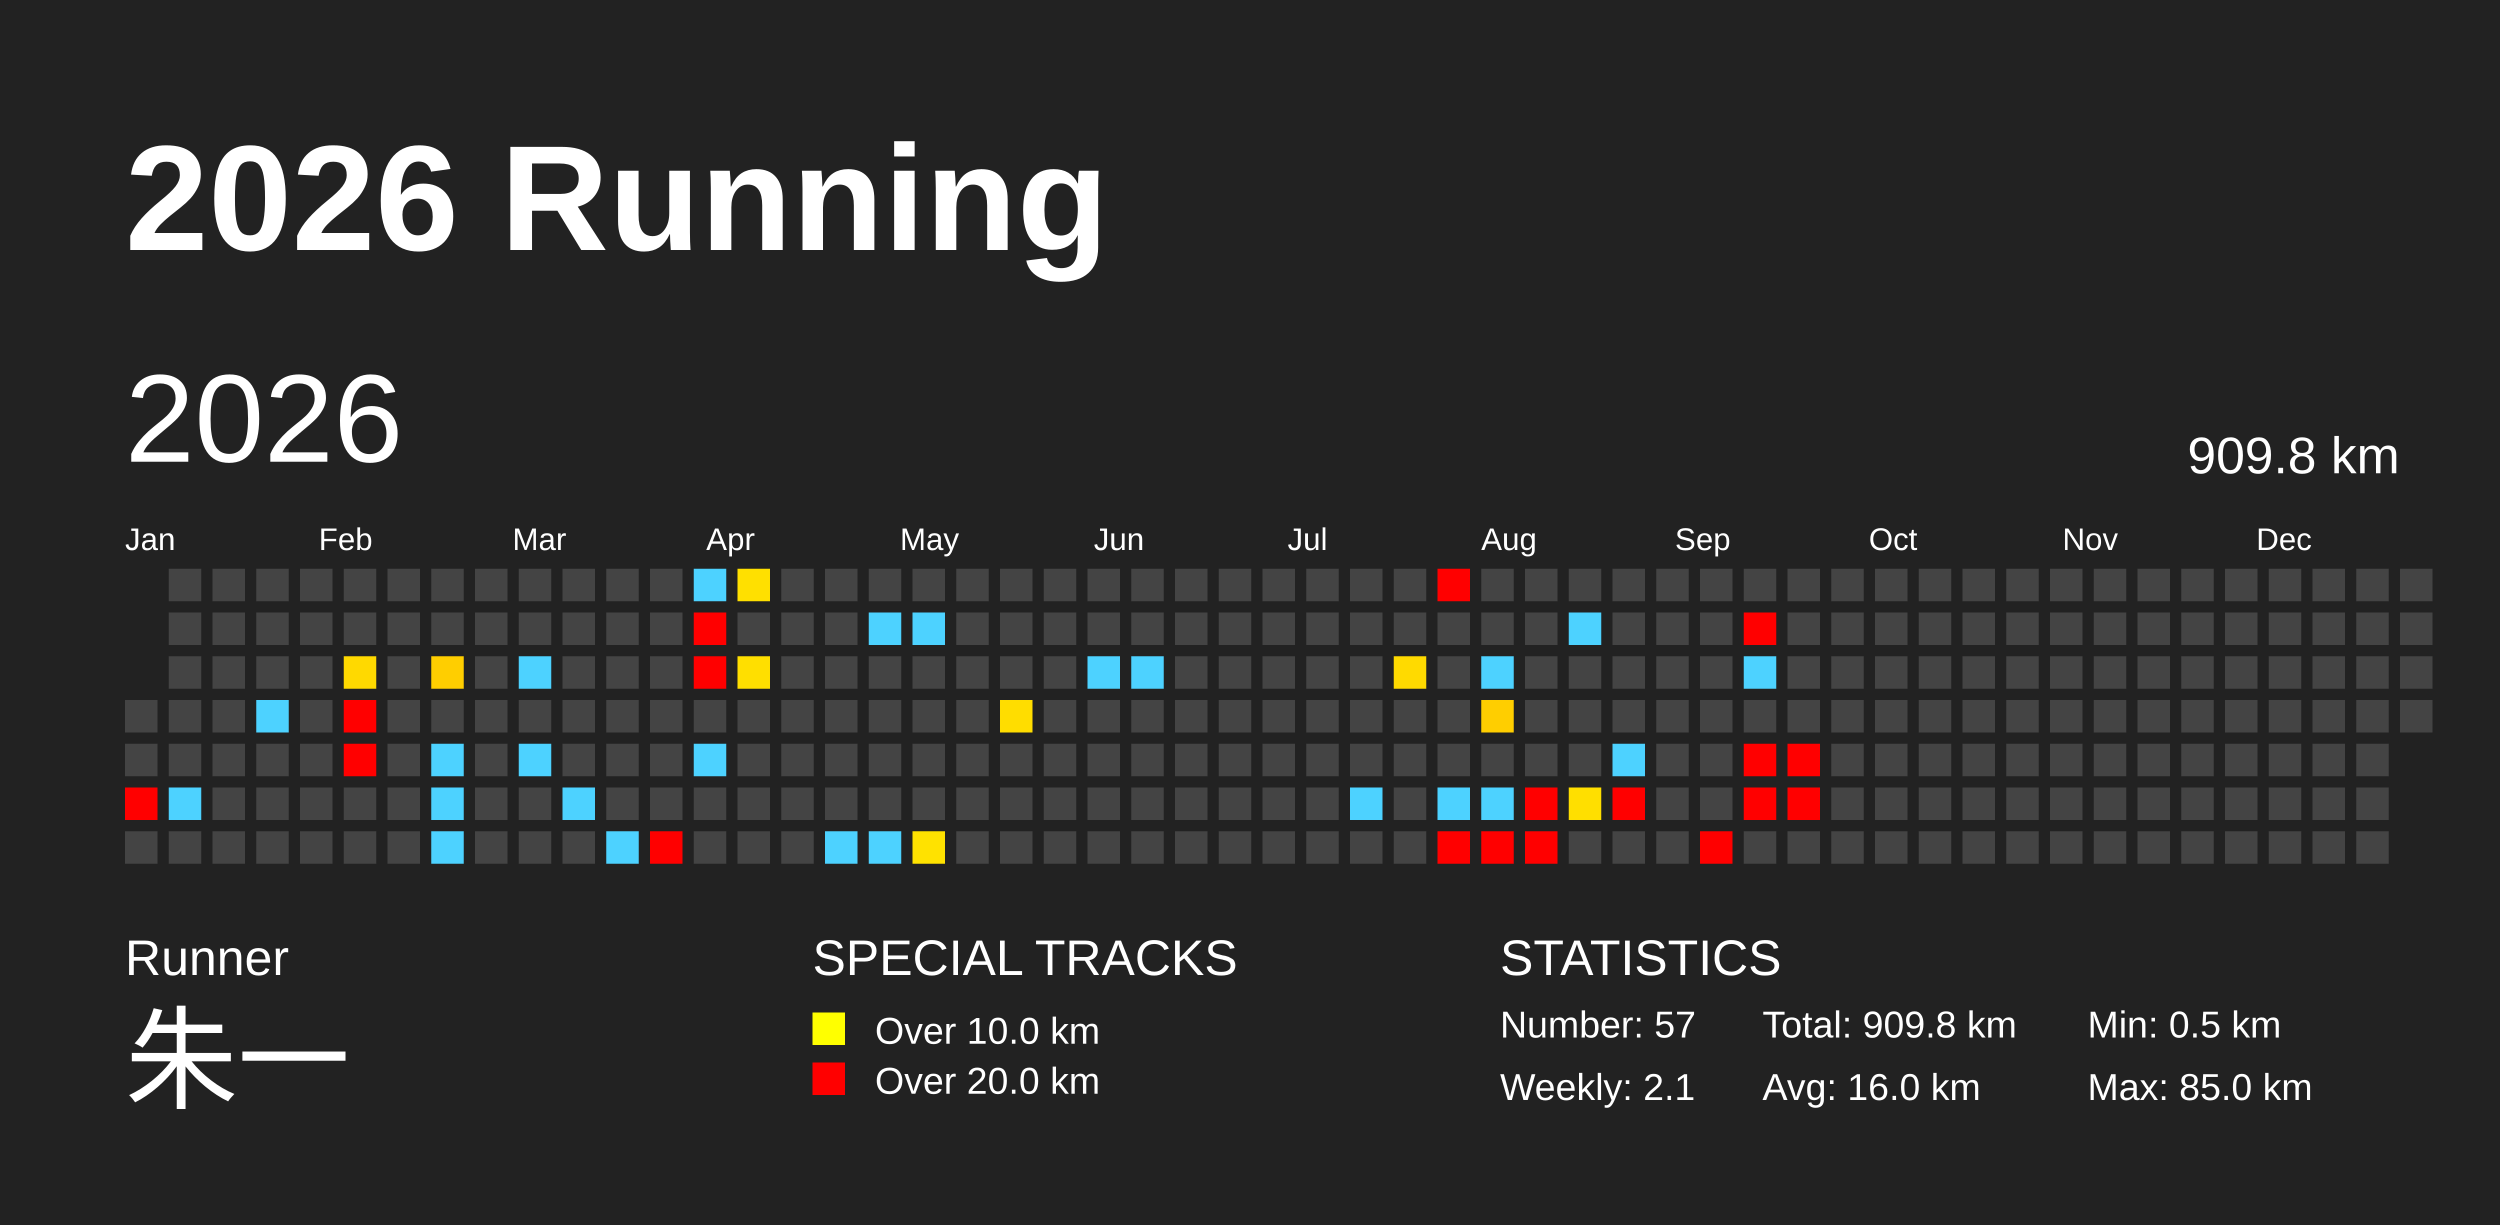
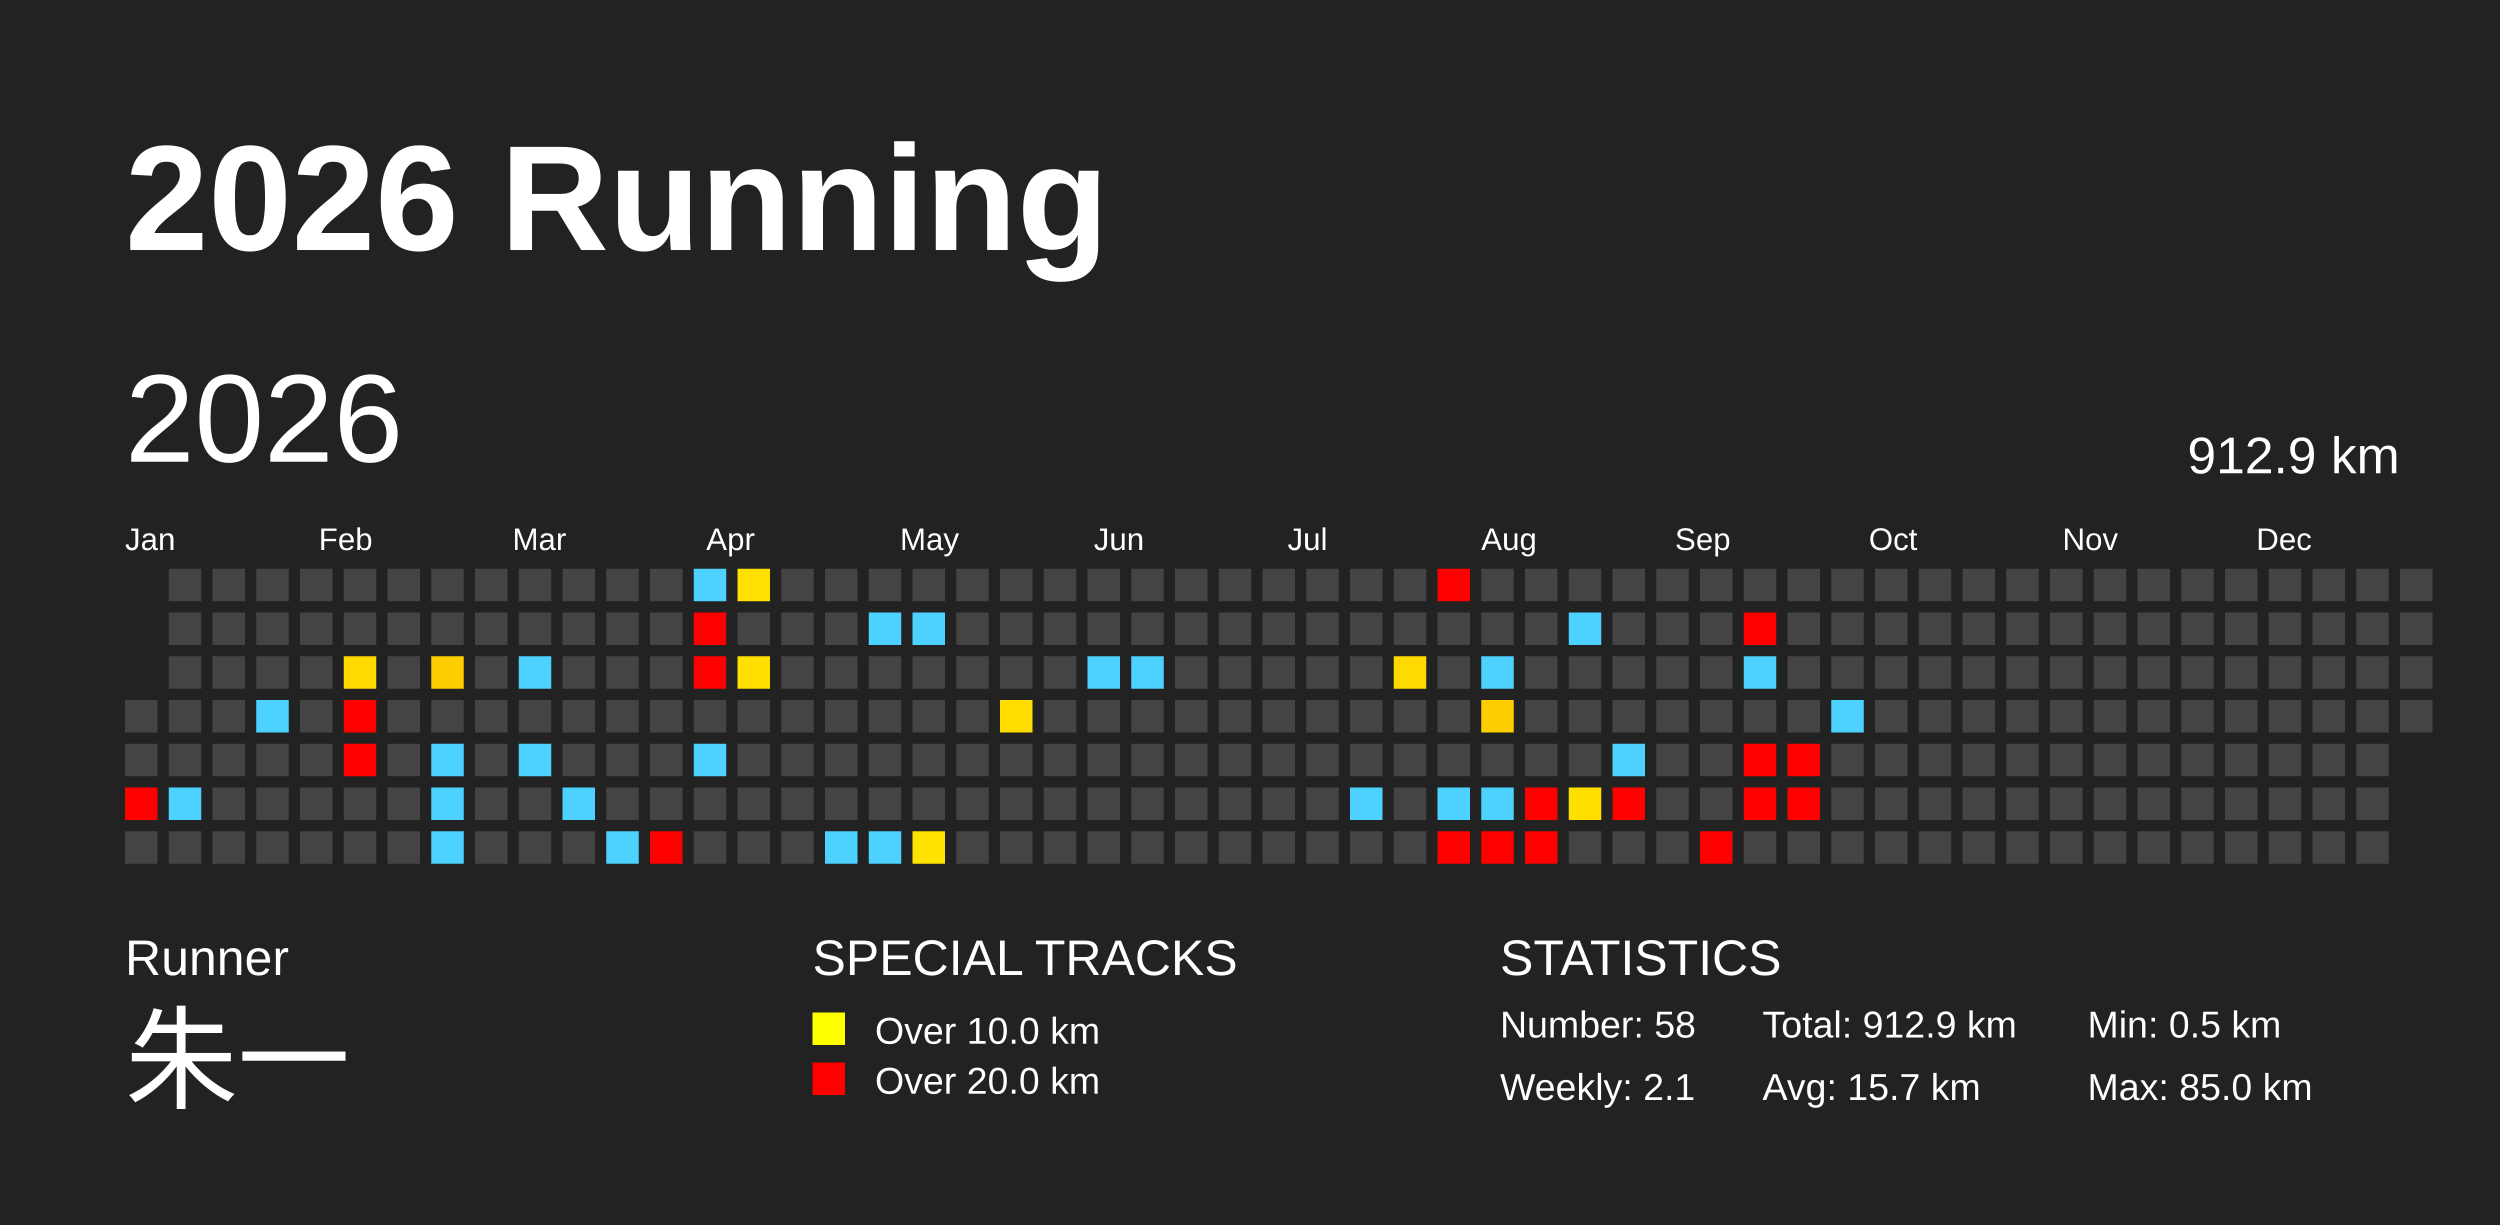
<svg xmlns="http://www.w3.org/2000/svg" baseProfile="full" height="98mm" version="1.1" viewBox="0,0,200,98" width="200mm">
  <defs />
  <rect fill="#222222" height="98" width="200" x="0" y="0" />
  <text fill="#FFFFFF" style="font-size:12px; font-family:Arial; font-weight:bold;" x="10" y="20">2026 Running</text>
  <text fill="#FFFFFF" style="font-size:4px; font-family:Arial" x="10" y="78">Runner</text>
  <text fill="#FFFFFF" style="font-size:9px; font-family:Arial" x="10" y="88">朱一</text>
  <text fill="#FFFFFF" style="font-size:4px; font-family:Arial" x="65" y="78">SPECIAL TRACKS</text>
  <rect fill="yellow" height="2.6" width="2.6" x="65" y="81" />
  <text fill="#FFFFFF" style="font-size:3px; font-family:Arial" x="70" y="83.5">Over 10.0 km</text>
  <rect fill="red" height="2.6" width="2.6" x="65" y="85" />
  <text fill="#FFFFFF" style="font-size:3px; font-family:Arial" x="70" y="87.5">Over 20.0 km</text>
  <text fill="#FFFFFF" style="font-size:4px; font-family:Arial" x="120" y="78">STATISTICS</text>
-   <text fill="#FFFFFF" style="font-size:3px; font-family:Arial" x="120" y="83">Number: 57</text>
+   <text fill="#FFFFFF" style="font-size:3px; font-family:Arial" x="120" y="83">Number: 58</text>
  <text fill="#FFFFFF" style="font-size:3px; font-family:Arial" x="120" y="88">Weekly: 2.1</text>
-   <text fill="#FFFFFF" style="font-size:3px; font-family:Arial" x="141" y="83">Total: 909.8 km</text>
-   <text fill="#FFFFFF" style="font-size:3px; font-family:Arial" x="141" y="88">Avg: 16.0 km</text>
+   <text fill="#FFFFFF" style="font-size:3px; font-family:Arial" x="141" y="83">Total: 912.9 km</text>
+   <text fill="#FFFFFF" style="font-size:3px; font-family:Arial" x="141" y="88">Avg: 15.7 km</text>
  <text fill="#FFFFFF" style="font-size:3px; font-family:Arial" x="167" y="83">Min: 0.5 km</text>
  <text fill="#FFFFFF" style="font-size:3px; font-family:Arial" x="167" y="88">Max: 85.0 km</text>
  <text dominant-baseline="hanging" fill="#FFFFFF" style="font-size:10.0px; font-family:Arial;" x="10" y="30">2026</text>
-   <text dominant-baseline="hanging" fill="#FFFFFF" style="font-size:4.125px; font-family:Arial;" x="175" y="35">909.8 km</text>
+   <text dominant-baseline="hanging" fill="#FFFFFF" style="font-size:4.125px; font-family:Arial;" x="175" y="35">912.9 km</text>
  <text fill="#FFFFFF" style="font-size:2.5px; font-family:Arial" x="10.0" y="44">Jan</text>
  <text fill="#FFFFFF" style="font-size:2.5px; font-family:Arial" x="25.5" y="44">Feb</text>
  <text fill="#FFFFFF" style="font-size:2.5px; font-family:Arial" x="41.0" y="44">Mar</text>
  <text fill="#FFFFFF" style="font-size:2.5px; font-family:Arial" x="56.5" y="44">Apr</text>
  <text fill="#FFFFFF" style="font-size:2.5px; font-family:Arial" x="72.0" y="44">May</text>
  <text fill="#FFFFFF" style="font-size:2.5px; font-family:Arial" x="87.5" y="44">Jun</text>
  <text fill="#FFFFFF" style="font-size:2.5px; font-family:Arial" x="103.0" y="44">Jul</text>
  <text fill="#FFFFFF" style="font-size:2.5px; font-family:Arial" x="118.5" y="44">Aug</text>
  <text fill="#FFFFFF" style="font-size:2.5px; font-family:Arial" x="134.0" y="44">Sep</text>
  <text fill="#FFFFFF" style="font-size:2.5px; font-family:Arial" x="149.5" y="44">Oct</text>
  <text fill="#FFFFFF" style="font-size:2.5px; font-family:Arial" x="165.0" y="44">Nov</text>
  <text fill="#FFFFFF" style="font-size:2.5px; font-family:Arial" x="180.5" y="44">Dec</text>
  <rect fill="#444444" height="2.6" width="2.6" x="10.0" y="56.0" />
  <rect fill="#444444" height="2.6" width="2.6" x="10.0" y="59.5" />
  <rect fill="red" height="2.6" width="2.6" x="10.0" y="63.0" />
  <rect fill="#444444" height="2.6" width="2.6" x="10.0" y="66.5" />
  <rect fill="#444444" height="2.6" width="2.6" x="13.5" y="45.5" />
  <rect fill="#444444" height="2.6" width="2.6" x="13.5" y="49.0" />
  <rect fill="#444444" height="2.6" width="2.6" x="13.5" y="52.5" />
  <rect fill="#444444" height="2.6" width="2.6" x="13.5" y="56.0" />
  <rect fill="#444444" height="2.6" width="2.6" x="13.5" y="59.5" />
  <rect fill="#4dd2ff" height="2.6" width="2.6" x="13.5" y="63.0" />
  <rect fill="#444444" height="2.6" width="2.6" x="13.5" y="66.5" />
  <rect fill="#444444" height="2.6" width="2.6" x="17.0" y="45.5" />
  <rect fill="#444444" height="2.6" width="2.6" x="17.0" y="49.0" />
  <rect fill="#444444" height="2.6" width="2.6" x="17.0" y="52.5" />
  <rect fill="#444444" height="2.6" width="2.6" x="17.0" y="56.0" />
  <rect fill="#444444" height="2.6" width="2.6" x="17.0" y="59.5" />
  <rect fill="#444444" height="2.6" width="2.6" x="17.0" y="63.0" />
  <rect fill="#444444" height="2.6" width="2.6" x="17.0" y="66.5" />
  <rect fill="#444444" height="2.6" width="2.6" x="20.5" y="45.5" />
  <rect fill="#444444" height="2.6" width="2.6" x="20.5" y="49.0" />
  <rect fill="#444444" height="2.6" width="2.6" x="20.5" y="52.5" />
  <rect fill="#4dd2ff" height="2.6" width="2.6" x="20.5" y="56.0" />
  <rect fill="#444444" height="2.6" width="2.6" x="20.5" y="59.5" />
  <rect fill="#444444" height="2.6" width="2.6" x="20.5" y="63.0" />
  <rect fill="#444444" height="2.6" width="2.6" x="20.5" y="66.5" />
  <rect fill="#444444" height="2.6" width="2.6" x="24.0" y="45.5" />
  <rect fill="#444444" height="2.6" width="2.6" x="24.0" y="49.0" />
  <rect fill="#444444" height="2.6" width="2.6" x="24.0" y="52.5" />
  <rect fill="#444444" height="2.6" width="2.6" x="24.0" y="56.0" />
  <rect fill="#444444" height="2.6" width="2.6" x="24.0" y="59.5" />
  <rect fill="#444444" height="2.6" width="2.6" x="24.0" y="63.0" />
  <rect fill="#444444" height="2.6" width="2.6" x="24.0" y="66.5" />
  <rect fill="#444444" height="2.6" width="2.6" x="27.5" y="45.5" />
  <rect fill="#444444" height="2.6" width="2.6" x="27.5" y="49.0" />
  <rect fill="#ffd900" height="2.6" width="2.6" x="27.5" y="52.5" />
  <rect fill="red" height="2.6" width="2.6" x="27.5" y="56.0" />
  <rect fill="red" height="2.6" width="2.6" x="27.5" y="59.5" />
  <rect fill="#444444" height="2.6" width="2.6" x="27.5" y="63.0" />
  <rect fill="#444444" height="2.6" width="2.6" x="27.5" y="66.5" />
  <rect fill="#444444" height="2.6" width="2.6" x="31.0" y="45.5" />
  <rect fill="#444444" height="2.6" width="2.6" x="31.0" y="49.0" />
  <rect fill="#444444" height="2.6" width="2.6" x="31.0" y="52.5" />
  <rect fill="#444444" height="2.6" width="2.6" x="31.0" y="56.0" />
  <rect fill="#444444" height="2.6" width="2.6" x="31.0" y="59.5" />
  <rect fill="#444444" height="2.6" width="2.6" x="31.0" y="63.0" />
  <rect fill="#444444" height="2.6" width="2.6" x="31.0" y="66.5" />
  <rect fill="#444444" height="2.6" width="2.6" x="34.5" y="45.5" />
  <rect fill="#444444" height="2.6" width="2.6" x="34.5" y="49.0" />
  <rect fill="#ffce00" height="2.6" width="2.6" x="34.5" y="52.5" />
  <rect fill="#444444" height="2.6" width="2.6" x="34.5" y="56.0" />
  <rect fill="#4dd2ff" height="2.6" width="2.6" x="34.5" y="59.5" />
  <rect fill="#4dd2ff" height="2.6" width="2.6" x="34.5" y="63.0" />
  <rect fill="#4dd2ff" height="2.6" width="2.6" x="34.5" y="66.5" />
  <rect fill="#444444" height="2.6" width="2.6" x="38.0" y="45.5" />
  <rect fill="#444444" height="2.6" width="2.6" x="38.0" y="49.0" />
  <rect fill="#444444" height="2.6" width="2.6" x="38.0" y="52.5" />
  <rect fill="#444444" height="2.6" width="2.6" x="38.0" y="56.0" />
  <rect fill="#444444" height="2.6" width="2.6" x="38.0" y="59.5" />
  <rect fill="#444444" height="2.6" width="2.6" x="38.0" y="63.0" />
  <rect fill="#444444" height="2.6" width="2.6" x="38.0" y="66.5" />
  <rect fill="#444444" height="2.6" width="2.6" x="41.5" y="45.5" />
  <rect fill="#444444" height="2.6" width="2.6" x="41.5" y="49.0" />
  <rect fill="#4dd2ff" height="2.6" width="2.6" x="41.5" y="52.5" />
  <rect fill="#444444" height="2.6" width="2.6" x="41.5" y="56.0" />
  <rect fill="#4dd2ff" height="2.6" width="2.6" x="41.5" y="59.5" />
  <rect fill="#444444" height="2.6" width="2.6" x="41.5" y="63.0" />
  <rect fill="#444444" height="2.6" width="2.6" x="41.5" y="66.5" />
  <rect fill="#444444" height="2.6" width="2.6" x="45.0" y="45.5" />
  <rect fill="#444444" height="2.6" width="2.6" x="45.0" y="49.0" />
  <rect fill="#444444" height="2.6" width="2.6" x="45.0" y="52.5" />
  <rect fill="#444444" height="2.6" width="2.6" x="45.0" y="56.0" />
  <rect fill="#444444" height="2.6" width="2.6" x="45.0" y="59.5" />
  <rect fill="#4dd2ff" height="2.6" width="2.6" x="45.0" y="63.0" />
  <rect fill="#444444" height="2.6" width="2.6" x="45.0" y="66.5" />
  <rect fill="#444444" height="2.6" width="2.6" x="48.5" y="45.5" />
  <rect fill="#444444" height="2.6" width="2.6" x="48.5" y="49.0" />
  <rect fill="#444444" height="2.6" width="2.6" x="48.5" y="52.5" />
  <rect fill="#444444" height="2.6" width="2.6" x="48.5" y="56.0" />
  <rect fill="#444444" height="2.6" width="2.6" x="48.5" y="59.5" />
  <rect fill="#444444" height="2.6" width="2.6" x="48.5" y="63.0" />
  <rect fill="#4dd2ff" height="2.6" width="2.6" x="48.5" y="66.5" />
  <rect fill="#444444" height="2.6" width="2.6" x="52.0" y="45.5" />
  <rect fill="#444444" height="2.6" width="2.6" x="52.0" y="49.0" />
  <rect fill="#444444" height="2.6" width="2.6" x="52.0" y="52.5" />
  <rect fill="#444444" height="2.6" width="2.6" x="52.0" y="56.0" />
  <rect fill="#444444" height="2.6" width="2.6" x="52.0" y="59.5" />
  <rect fill="#444444" height="2.6" width="2.6" x="52.0" y="63.0" />
  <rect fill="red" height="2.6" width="2.6" x="52.0" y="66.5" />
  <rect fill="#4dd2ff" height="2.6" width="2.6" x="55.5" y="45.5" />
  <rect fill="red" height="2.6" width="2.6" x="55.5" y="49.0" />
  <rect fill="red" height="2.6" width="2.6" x="55.5" y="52.5" />
  <rect fill="#444444" height="2.6" width="2.6" x="55.5" y="56.0" />
  <rect fill="#4dd2ff" height="2.6" width="2.6" x="55.5" y="59.5" />
  <rect fill="#444444" height="2.6" width="2.6" x="55.5" y="63.0" />
  <rect fill="#444444" height="2.6" width="2.6" x="55.5" y="66.5" />
  <rect fill="#ffe000" height="2.6" width="2.6" x="59.0" y="45.5" />
  <rect fill="#444444" height="2.6" width="2.6" x="59.0" y="49.0" />
  <rect fill="#ffdf00" height="2.6" width="2.6" x="59.0" y="52.5" />
  <rect fill="#444444" height="2.6" width="2.6" x="59.0" y="56.0" />
  <rect fill="#444444" height="2.6" width="2.6" x="59.0" y="59.5" />
  <rect fill="#444444" height="2.6" width="2.6" x="59.0" y="63.0" />
  <rect fill="#444444" height="2.6" width="2.6" x="59.0" y="66.5" />
  <rect fill="#444444" height="2.6" width="2.6" x="62.5" y="45.5" />
  <rect fill="#444444" height="2.6" width="2.6" x="62.5" y="49.0" />
  <rect fill="#444444" height="2.6" width="2.6" x="62.5" y="52.5" />
  <rect fill="#444444" height="2.6" width="2.6" x="62.5" y="56.0" />
  <rect fill="#444444" height="2.6" width="2.6" x="62.5" y="59.5" />
  <rect fill="#444444" height="2.6" width="2.6" x="62.5" y="63.0" />
  <rect fill="#444444" height="2.6" width="2.6" x="62.5" y="66.5" />
  <rect fill="#444444" height="2.6" width="2.6" x="66.0" y="45.5" />
  <rect fill="#444444" height="2.6" width="2.6" x="66.0" y="49.0" />
  <rect fill="#444444" height="2.6" width="2.6" x="66.0" y="52.5" />
  <rect fill="#444444" height="2.6" width="2.6" x="66.0" y="56.0" />
  <rect fill="#444444" height="2.6" width="2.6" x="66.0" y="59.5" />
  <rect fill="#444444" height="2.6" width="2.6" x="66.0" y="63.0" />
  <rect fill="#4dd2ff" height="2.6" width="2.6" x="66.0" y="66.5" />
  <rect fill="#444444" height="2.6" width="2.6" x="69.5" y="45.5" />
  <rect fill="#4dd2ff" height="2.6" width="2.6" x="69.5" y="49.0" />
  <rect fill="#444444" height="2.6" width="2.6" x="69.5" y="52.5" />
  <rect fill="#444444" height="2.6" width="2.6" x="69.5" y="56.0" />
  <rect fill="#444444" height="2.6" width="2.6" x="69.5" y="59.5" />
  <rect fill="#444444" height="2.6" width="2.6" x="69.5" y="63.0" />
  <rect fill="#4dd2ff" height="2.6" width="2.6" x="69.5" y="66.5" />
  <rect fill="#444444" height="2.6" width="2.6" x="73.0" y="45.5" />
  <rect fill="#4dd2ff" height="2.6" width="2.6" x="73.0" y="49.0" />
  <rect fill="#444444" height="2.6" width="2.6" x="73.0" y="52.5" />
  <rect fill="#444444" height="2.6" width="2.6" x="73.0" y="56.0" />
  <rect fill="#444444" height="2.6" width="2.6" x="73.0" y="59.5" />
  <rect fill="#444444" height="2.6" width="2.6" x="73.0" y="63.0" />
  <rect fill="#ffe200" height="2.6" width="2.6" x="73.0" y="66.5" />
  <rect fill="#444444" height="2.6" width="2.6" x="76.5" y="45.5" />
  <rect fill="#444444" height="2.6" width="2.6" x="76.5" y="49.0" />
  <rect fill="#444444" height="2.6" width="2.6" x="76.5" y="52.5" />
  <rect fill="#444444" height="2.6" width="2.6" x="76.5" y="56.0" />
  <rect fill="#444444" height="2.6" width="2.6" x="76.5" y="59.5" />
  <rect fill="#444444" height="2.6" width="2.6" x="76.5" y="63.0" />
  <rect fill="#444444" height="2.6" width="2.6" x="76.5" y="66.5" />
  <rect fill="#444444" height="2.6" width="2.6" x="80.0" y="45.5" />
  <rect fill="#444444" height="2.6" width="2.6" x="80.0" y="49.0" />
  <rect fill="#444444" height="2.6" width="2.6" x="80.0" y="52.5" />
  <rect fill="#ffdd00" height="2.6" width="2.6" x="80.0" y="56.0" />
  <rect fill="#444444" height="2.6" width="2.6" x="80.0" y="59.5" />
  <rect fill="#444444" height="2.6" width="2.6" x="80.0" y="63.0" />
  <rect fill="#444444" height="2.6" width="2.6" x="80.0" y="66.5" />
  <rect fill="#444444" height="2.6" width="2.6" x="83.5" y="45.5" />
  <rect fill="#444444" height="2.6" width="2.6" x="83.5" y="49.0" />
  <rect fill="#444444" height="2.6" width="2.6" x="83.5" y="52.5" />
  <rect fill="#444444" height="2.6" width="2.6" x="83.5" y="56.0" />
  <rect fill="#444444" height="2.6" width="2.6" x="83.5" y="59.5" />
  <rect fill="#444444" height="2.6" width="2.6" x="83.5" y="63.0" />
  <rect fill="#444444" height="2.6" width="2.6" x="83.5" y="66.5" />
  <rect fill="#444444" height="2.6" width="2.6" x="87.0" y="45.5" />
  <rect fill="#444444" height="2.6" width="2.6" x="87.0" y="49.0" />
  <rect fill="#4dd2ff" height="2.6" width="2.6" x="87.0" y="52.5" />
  <rect fill="#444444" height="2.6" width="2.6" x="87.0" y="56.0" />
  <rect fill="#444444" height="2.6" width="2.6" x="87.0" y="59.5" />
  <rect fill="#444444" height="2.6" width="2.6" x="87.0" y="63.0" />
  <rect fill="#444444" height="2.6" width="2.6" x="87.0" y="66.5" />
  <rect fill="#444444" height="2.6" width="2.6" x="90.5" y="45.5" />
  <rect fill="#444444" height="2.6" width="2.6" x="90.5" y="49.0" />
  <rect fill="#4dd2ff" height="2.6" width="2.6" x="90.5" y="52.5" />
  <rect fill="#444444" height="2.6" width="2.6" x="90.5" y="56.0" />
  <rect fill="#444444" height="2.6" width="2.6" x="90.5" y="59.5" />
  <rect fill="#444444" height="2.6" width="2.6" x="90.5" y="63.0" />
  <rect fill="#444444" height="2.6" width="2.6" x="90.5" y="66.5" />
  <rect fill="#444444" height="2.6" width="2.6" x="94.0" y="45.5" />
  <rect fill="#444444" height="2.6" width="2.6" x="94.0" y="49.0" />
  <rect fill="#444444" height="2.6" width="2.6" x="94.0" y="52.5" />
  <rect fill="#444444" height="2.6" width="2.6" x="94.0" y="56.0" />
  <rect fill="#444444" height="2.6" width="2.6" x="94.0" y="59.5" />
  <rect fill="#444444" height="2.6" width="2.6" x="94.0" y="63.0" />
  <rect fill="#444444" height="2.6" width="2.6" x="94.0" y="66.5" />
  <rect fill="#444444" height="2.6" width="2.6" x="97.5" y="45.5" />
  <rect fill="#444444" height="2.6" width="2.6" x="97.5" y="49.0" />
  <rect fill="#444444" height="2.6" width="2.6" x="97.5" y="52.5" />
  <rect fill="#444444" height="2.6" width="2.6" x="97.5" y="56.0" />
  <rect fill="#444444" height="2.6" width="2.6" x="97.5" y="59.5" />
  <rect fill="#444444" height="2.6" width="2.6" x="97.5" y="63.0" />
  <rect fill="#444444" height="2.6" width="2.6" x="97.5" y="66.5" />
  <rect fill="#444444" height="2.6" width="2.6" x="101.0" y="45.5" />
  <rect fill="#444444" height="2.6" width="2.6" x="101.0" y="49.0" />
  <rect fill="#444444" height="2.6" width="2.6" x="101.0" y="52.5" />
  <rect fill="#444444" height="2.6" width="2.6" x="101.0" y="56.0" />
  <rect fill="#444444" height="2.6" width="2.6" x="101.0" y="59.5" />
  <rect fill="#444444" height="2.6" width="2.6" x="101.0" y="63.0" />
  <rect fill="#444444" height="2.6" width="2.6" x="101.0" y="66.5" />
  <rect fill="#444444" height="2.6" width="2.6" x="104.5" y="45.5" />
  <rect fill="#444444" height="2.6" width="2.6" x="104.5" y="49.0" />
  <rect fill="#444444" height="2.6" width="2.6" x="104.5" y="52.5" />
  <rect fill="#444444" height="2.6" width="2.6" x="104.5" y="56.0" />
  <rect fill="#444444" height="2.6" width="2.6" x="104.5" y="59.5" />
  <rect fill="#444444" height="2.6" width="2.6" x="104.5" y="63.0" />
  <rect fill="#444444" height="2.6" width="2.6" x="104.5" y="66.5" />
  <rect fill="#444444" height="2.6" width="2.6" x="108.0" y="45.5" />
  <rect fill="#444444" height="2.6" width="2.6" x="108.0" y="49.0" />
  <rect fill="#444444" height="2.6" width="2.6" x="108.0" y="52.5" />
  <rect fill="#444444" height="2.6" width="2.6" x="108.0" y="56.0" />
  <rect fill="#444444" height="2.6" width="2.6" x="108.0" y="59.5" />
  <rect fill="#4dd2ff" height="2.6" width="2.6" x="108.0" y="63.0" />
  <rect fill="#444444" height="2.6" width="2.6" x="108.0" y="66.5" />
  <rect fill="#444444" height="2.6" width="2.6" x="111.5" y="45.5" />
  <rect fill="#444444" height="2.6" width="2.6" x="111.5" y="49.0" />
  <rect fill="#ffda00" height="2.6" width="2.6" x="111.5" y="52.5" />
  <rect fill="#444444" height="2.6" width="2.6" x="111.5" y="56.0" />
  <rect fill="#444444" height="2.6" width="2.6" x="111.5" y="59.5" />
  <rect fill="#444444" height="2.6" width="2.6" x="111.5" y="63.0" />
  <rect fill="#444444" height="2.6" width="2.6" x="111.5" y="66.5" />
  <rect fill="red" height="2.6" width="2.6" x="115.0" y="45.5" />
  <rect fill="#444444" height="2.6" width="2.6" x="115.0" y="49.0" />
  <rect fill="#444444" height="2.6" width="2.6" x="115.0" y="52.5" />
  <rect fill="#444444" height="2.6" width="2.6" x="115.0" y="56.0" />
  <rect fill="#444444" height="2.6" width="2.6" x="115.0" y="59.5" />
  <rect fill="#4dd2ff" height="2.6" width="2.6" x="115.0" y="63.0" />
  <rect fill="red" height="2.6" width="2.6" x="115.0" y="66.5" />
  <rect fill="#444444" height="2.6" width="2.6" x="118.5" y="45.5" />
  <rect fill="#444444" height="2.6" width="2.6" x="118.5" y="49.0" />
  <rect fill="#4dd2ff" height="2.6" width="2.6" x="118.5" y="52.5" />
  <rect fill="#ffce00" height="2.6" width="2.6" x="118.5" y="56.0" />
  <rect fill="#444444" height="2.6" width="2.6" x="118.5" y="59.5" />
  <rect fill="#4dd2ff" height="2.6" width="2.6" x="118.5" y="63.0" />
  <rect fill="red" height="2.6" width="2.6" x="118.5" y="66.5" />
  <rect fill="#444444" height="2.6" width="2.6" x="122.0" y="45.5" />
  <rect fill="#444444" height="2.6" width="2.6" x="122.0" y="49.0" />
  <rect fill="#444444" height="2.6" width="2.6" x="122.0" y="52.5" />
  <rect fill="#444444" height="2.6" width="2.6" x="122.0" y="56.0" />
  <rect fill="#444444" height="2.6" width="2.6" x="122.0" y="59.5" />
  <rect fill="red" height="2.6" width="2.6" x="122.0" y="63.0" />
  <rect fill="red" height="2.6" width="2.6" x="122.0" y="66.5" />
  <rect fill="#444444" height="2.6" width="2.6" x="125.5" y="45.5" />
  <rect fill="#4dd2ff" height="2.6" width="2.6" x="125.5" y="49.0" />
  <rect fill="#444444" height="2.6" width="2.6" x="125.5" y="52.5" />
  <rect fill="#444444" height="2.6" width="2.6" x="125.5" y="56.0" />
  <rect fill="#444444" height="2.6" width="2.6" x="125.5" y="59.5" />
  <rect fill="#ffdf00" height="2.6" width="2.6" x="125.5" y="63.0" />
  <rect fill="#444444" height="2.6" width="2.6" x="125.5" y="66.5" />
  <rect fill="#444444" height="2.6" width="2.6" x="129.0" y="45.5" />
  <rect fill="#444444" height="2.6" width="2.6" x="129.0" y="49.0" />
  <rect fill="#444444" height="2.6" width="2.6" x="129.0" y="52.5" />
  <rect fill="#444444" height="2.6" width="2.6" x="129.0" y="56.0" />
  <rect fill="#4dd2ff" height="2.6" width="2.6" x="129.0" y="59.5" />
  <rect fill="red" height="2.6" width="2.6" x="129.0" y="63.0" />
  <rect fill="#444444" height="2.6" width="2.6" x="129.0" y="66.5" />
  <rect fill="#444444" height="2.6" width="2.6" x="132.5" y="45.5" />
  <rect fill="#444444" height="2.6" width="2.6" x="132.5" y="49.0" />
  <rect fill="#444444" height="2.6" width="2.6" x="132.5" y="52.5" />
  <rect fill="#444444" height="2.6" width="2.6" x="132.5" y="56.0" />
  <rect fill="#444444" height="2.6" width="2.6" x="132.5" y="59.5" />
  <rect fill="#444444" height="2.6" width="2.6" x="132.5" y="63.0" />
  <rect fill="#444444" height="2.6" width="2.6" x="132.5" y="66.5" />
  <rect fill="#444444" height="2.6" width="2.6" x="136.0" y="45.5" />
  <rect fill="#444444" height="2.6" width="2.6" x="136.0" y="49.0" />
  <rect fill="#444444" height="2.6" width="2.6" x="136.0" y="52.5" />
  <rect fill="#444444" height="2.6" width="2.6" x="136.0" y="56.0" />
  <rect fill="#444444" height="2.6" width="2.6" x="136.0" y="59.5" />
  <rect fill="#444444" height="2.6" width="2.6" x="136.0" y="63.0" />
  <rect fill="red" height="2.6" width="2.6" x="136.0" y="66.5" />
  <rect fill="#444444" height="2.6" width="2.6" x="139.5" y="45.5" />
  <rect fill="red" height="2.6" width="2.6" x="139.5" y="49.0" />
  <rect fill="#4dd2ff" height="2.6" width="2.6" x="139.5" y="52.5" />
  <rect fill="#444444" height="2.6" width="2.6" x="139.5" y="56.0" />
  <rect fill="red" height="2.6" width="2.6" x="139.5" y="59.5" />
  <rect fill="red" height="2.6" width="2.6" x="139.5" y="63.0" />
  <rect fill="#444444" height="2.6" width="2.6" x="139.5" y="66.5" />
  <rect fill="#444444" height="2.6" width="2.6" x="143.0" y="45.5" />
  <rect fill="#444444" height="2.6" width="2.6" x="143.0" y="49.0" />
  <rect fill="#444444" height="2.6" width="2.6" x="143.0" y="52.5" />
  <rect fill="#444444" height="2.6" width="2.6" x="143.0" y="56.0" />
  <rect fill="red" height="2.6" width="2.6" x="143.0" y="59.5" />
  <rect fill="red" height="2.6" width="2.6" x="143.0" y="63.0" />
  <rect fill="#444444" height="2.6" width="2.6" x="143.0" y="66.5" />
  <rect fill="#444444" height="2.6" width="2.6" x="146.5" y="45.5" />
  <rect fill="#444444" height="2.6" width="2.6" x="146.5" y="49.0" />
  <rect fill="#444444" height="2.6" width="2.6" x="146.5" y="52.5" />
-   <rect fill="#444444" height="2.6" width="2.6" x="146.5" y="56.0" />
+   <rect fill="#4dd2ff" height="2.6" width="2.6" x="146.5" y="56.0" />
  <rect fill="#444444" height="2.6" width="2.6" x="146.5" y="59.5" />
  <rect fill="#444444" height="2.6" width="2.6" x="146.5" y="63.0" />
  <rect fill="#444444" height="2.6" width="2.6" x="146.5" y="66.5" />
  <rect fill="#444444" height="2.6" width="2.6" x="150.0" y="45.5" />
  <rect fill="#444444" height="2.6" width="2.6" x="150.0" y="49.0" />
  <rect fill="#444444" height="2.6" width="2.6" x="150.0" y="52.5" />
  <rect fill="#444444" height="2.6" width="2.6" x="150.0" y="56.0" />
  <rect fill="#444444" height="2.6" width="2.6" x="150.0" y="59.5" />
  <rect fill="#444444" height="2.6" width="2.6" x="150.0" y="63.0" />
  <rect fill="#444444" height="2.6" width="2.6" x="150.0" y="66.5" />
  <rect fill="#444444" height="2.6" width="2.6" x="153.5" y="45.5" />
  <rect fill="#444444" height="2.6" width="2.6" x="153.5" y="49.0" />
  <rect fill="#444444" height="2.6" width="2.6" x="153.5" y="52.5" />
  <rect fill="#444444" height="2.6" width="2.6" x="153.5" y="56.0" />
  <rect fill="#444444" height="2.6" width="2.6" x="153.5" y="59.5" />
  <rect fill="#444444" height="2.6" width="2.6" x="153.5" y="63.0" />
  <rect fill="#444444" height="2.6" width="2.6" x="153.5" y="66.5" />
  <rect fill="#444444" height="2.6" width="2.6" x="157.0" y="45.5" />
  <rect fill="#444444" height="2.6" width="2.6" x="157.0" y="49.0" />
  <rect fill="#444444" height="2.6" width="2.6" x="157.0" y="52.5" />
  <rect fill="#444444" height="2.6" width="2.6" x="157.0" y="56.0" />
  <rect fill="#444444" height="2.6" width="2.6" x="157.0" y="59.5" />
  <rect fill="#444444" height="2.6" width="2.6" x="157.0" y="63.0" />
  <rect fill="#444444" height="2.6" width="2.6" x="157.0" y="66.5" />
  <rect fill="#444444" height="2.6" width="2.6" x="160.5" y="45.5" />
  <rect fill="#444444" height="2.6" width="2.6" x="160.5" y="49.0" />
  <rect fill="#444444" height="2.6" width="2.6" x="160.5" y="52.5" />
  <rect fill="#444444" height="2.6" width="2.6" x="160.5" y="56.0" />
  <rect fill="#444444" height="2.6" width="2.6" x="160.5" y="59.5" />
  <rect fill="#444444" height="2.6" width="2.6" x="160.5" y="63.0" />
  <rect fill="#444444" height="2.6" width="2.6" x="160.5" y="66.5" />
  <rect fill="#444444" height="2.6" width="2.6" x="164.0" y="45.5" />
  <rect fill="#444444" height="2.6" width="2.6" x="164.0" y="49.0" />
  <rect fill="#444444" height="2.6" width="2.6" x="164.0" y="52.5" />
  <rect fill="#444444" height="2.6" width="2.6" x="164.0" y="56.0" />
  <rect fill="#444444" height="2.6" width="2.6" x="164.0" y="59.5" />
  <rect fill="#444444" height="2.6" width="2.6" x="164.0" y="63.0" />
  <rect fill="#444444" height="2.6" width="2.6" x="164.0" y="66.5" />
  <rect fill="#444444" height="2.6" width="2.6" x="167.5" y="45.5" />
  <rect fill="#444444" height="2.6" width="2.6" x="167.5" y="49.0" />
  <rect fill="#444444" height="2.6" width="2.6" x="167.5" y="52.5" />
  <rect fill="#444444" height="2.6" width="2.6" x="167.5" y="56.0" />
  <rect fill="#444444" height="2.6" width="2.6" x="167.5" y="59.5" />
  <rect fill="#444444" height="2.6" width="2.6" x="167.5" y="63.0" />
  <rect fill="#444444" height="2.6" width="2.6" x="167.5" y="66.5" />
  <rect fill="#444444" height="2.6" width="2.6" x="171.0" y="45.5" />
  <rect fill="#444444" height="2.6" width="2.6" x="171.0" y="49.0" />
  <rect fill="#444444" height="2.6" width="2.6" x="171.0" y="52.5" />
  <rect fill="#444444" height="2.6" width="2.6" x="171.0" y="56.0" />
  <rect fill="#444444" height="2.6" width="2.6" x="171.0" y="59.5" />
  <rect fill="#444444" height="2.6" width="2.6" x="171.0" y="63.0" />
  <rect fill="#444444" height="2.6" width="2.6" x="171.0" y="66.5" />
  <rect fill="#444444" height="2.6" width="2.6" x="174.5" y="45.5" />
  <rect fill="#444444" height="2.6" width="2.6" x="174.5" y="49.0" />
  <rect fill="#444444" height="2.6" width="2.6" x="174.5" y="52.5" />
  <rect fill="#444444" height="2.6" width="2.6" x="174.5" y="56.0" />
  <rect fill="#444444" height="2.6" width="2.6" x="174.5" y="59.5" />
  <rect fill="#444444" height="2.6" width="2.6" x="174.5" y="63.0" />
  <rect fill="#444444" height="2.6" width="2.6" x="174.5" y="66.5" />
  <rect fill="#444444" height="2.6" width="2.6" x="178.0" y="45.5" />
  <rect fill="#444444" height="2.6" width="2.6" x="178.0" y="49.0" />
  <rect fill="#444444" height="2.6" width="2.6" x="178.0" y="52.5" />
  <rect fill="#444444" height="2.6" width="2.6" x="178.0" y="56.0" />
  <rect fill="#444444" height="2.6" width="2.6" x="178.0" y="59.5" />
  <rect fill="#444444" height="2.6" width="2.6" x="178.0" y="63.0" />
  <rect fill="#444444" height="2.6" width="2.6" x="178.0" y="66.5" />
  <rect fill="#444444" height="2.6" width="2.6" x="181.5" y="45.5" />
  <rect fill="#444444" height="2.6" width="2.6" x="181.5" y="49.0" />
  <rect fill="#444444" height="2.6" width="2.6" x="181.5" y="52.5" />
  <rect fill="#444444" height="2.6" width="2.6" x="181.5" y="56.0" />
  <rect fill="#444444" height="2.6" width="2.6" x="181.5" y="59.5" />
  <rect fill="#444444" height="2.6" width="2.6" x="181.5" y="63.0" />
  <rect fill="#444444" height="2.6" width="2.6" x="181.5" y="66.5" />
  <rect fill="#444444" height="2.6" width="2.6" x="185.0" y="45.5" />
  <rect fill="#444444" height="2.6" width="2.6" x="185.0" y="49.0" />
  <rect fill="#444444" height="2.6" width="2.6" x="185.0" y="52.5" />
  <rect fill="#444444" height="2.6" width="2.6" x="185.0" y="56.0" />
  <rect fill="#444444" height="2.6" width="2.6" x="185.0" y="59.5" />
  <rect fill="#444444" height="2.6" width="2.6" x="185.0" y="63.0" />
  <rect fill="#444444" height="2.6" width="2.6" x="185.0" y="66.5" />
  <rect fill="#444444" height="2.6" width="2.6" x="188.5" y="45.5" />
  <rect fill="#444444" height="2.6" width="2.6" x="188.5" y="49.0" />
  <rect fill="#444444" height="2.6" width="2.6" x="188.5" y="52.5" />
  <rect fill="#444444" height="2.6" width="2.6" x="188.5" y="56.0" />
  <rect fill="#444444" height="2.6" width="2.6" x="188.5" y="59.5" />
  <rect fill="#444444" height="2.6" width="2.6" x="188.5" y="63.0" />
  <rect fill="#444444" height="2.6" width="2.6" x="188.5" y="66.5" />
  <rect fill="#444444" height="2.6" width="2.6" x="192.0" y="45.5" />
  <rect fill="#444444" height="2.6" width="2.6" x="192.0" y="49.0" />
  <rect fill="#444444" height="2.6" width="2.6" x="192.0" y="52.5" />
  <rect fill="#444444" height="2.6" width="2.6" x="192.0" y="56.0" />
</svg>
